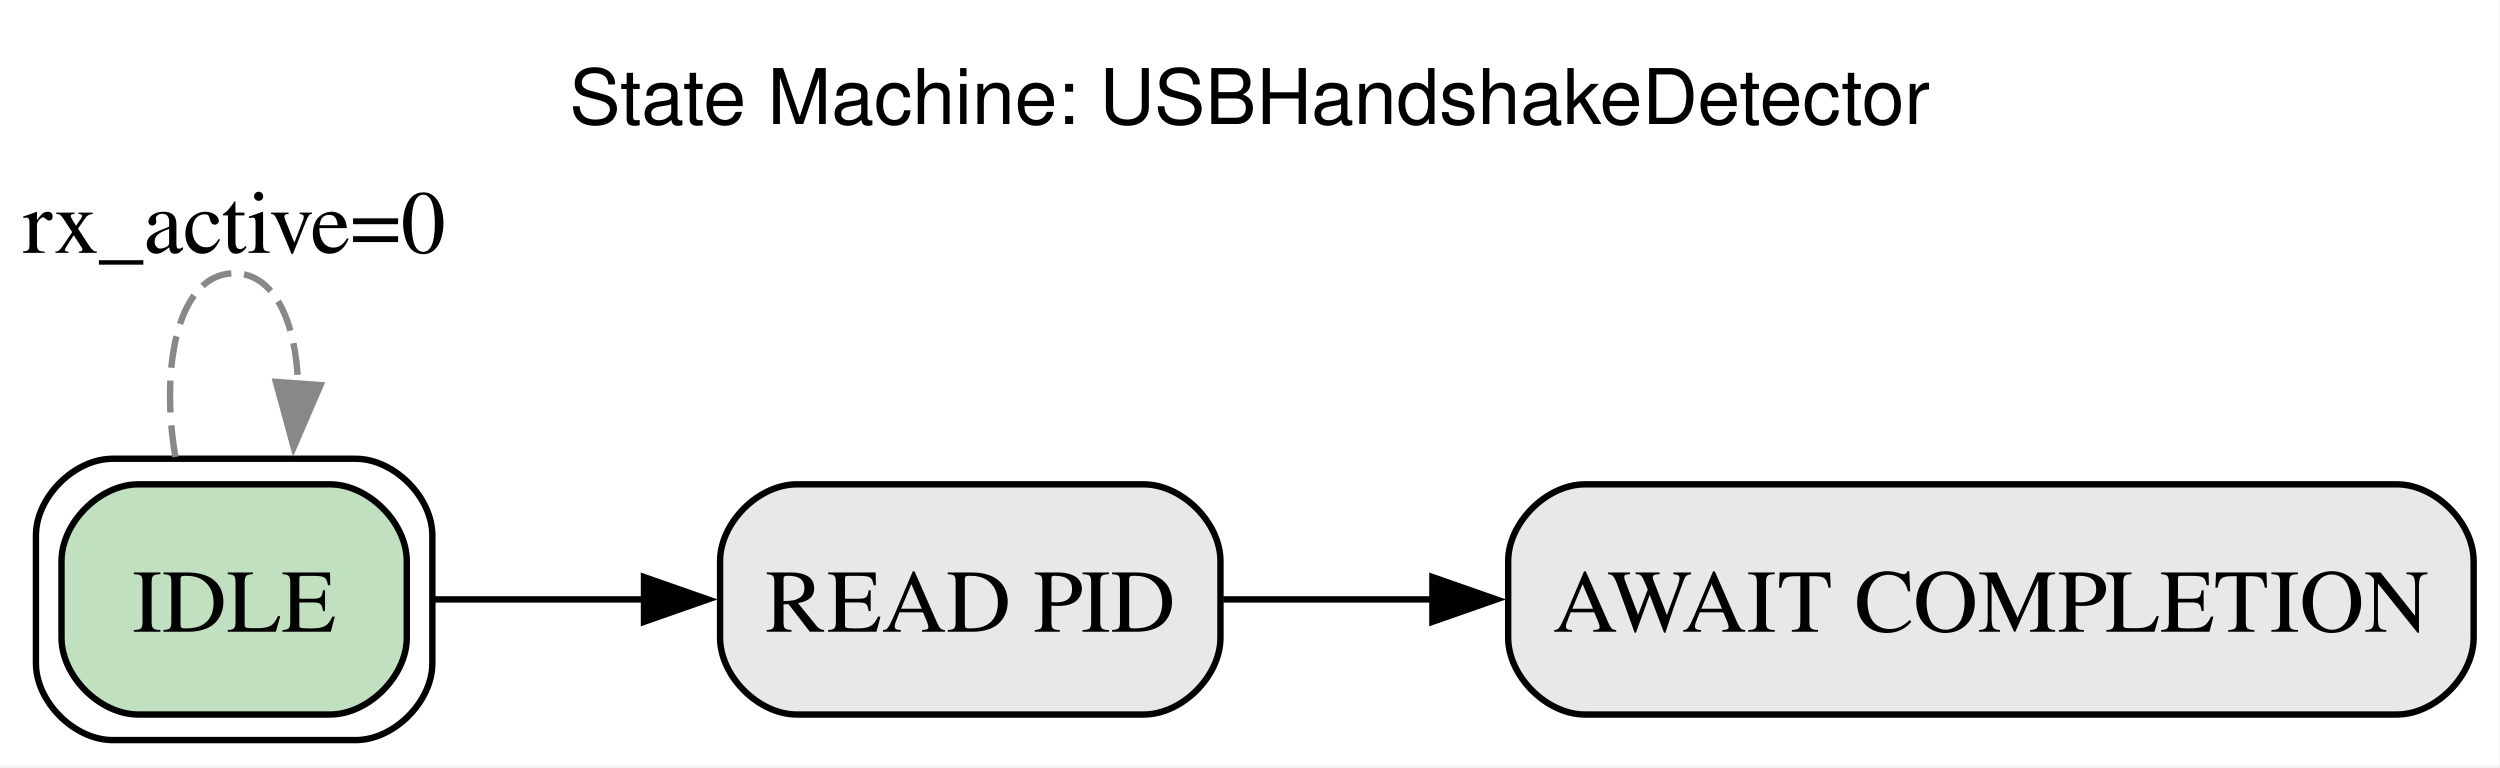
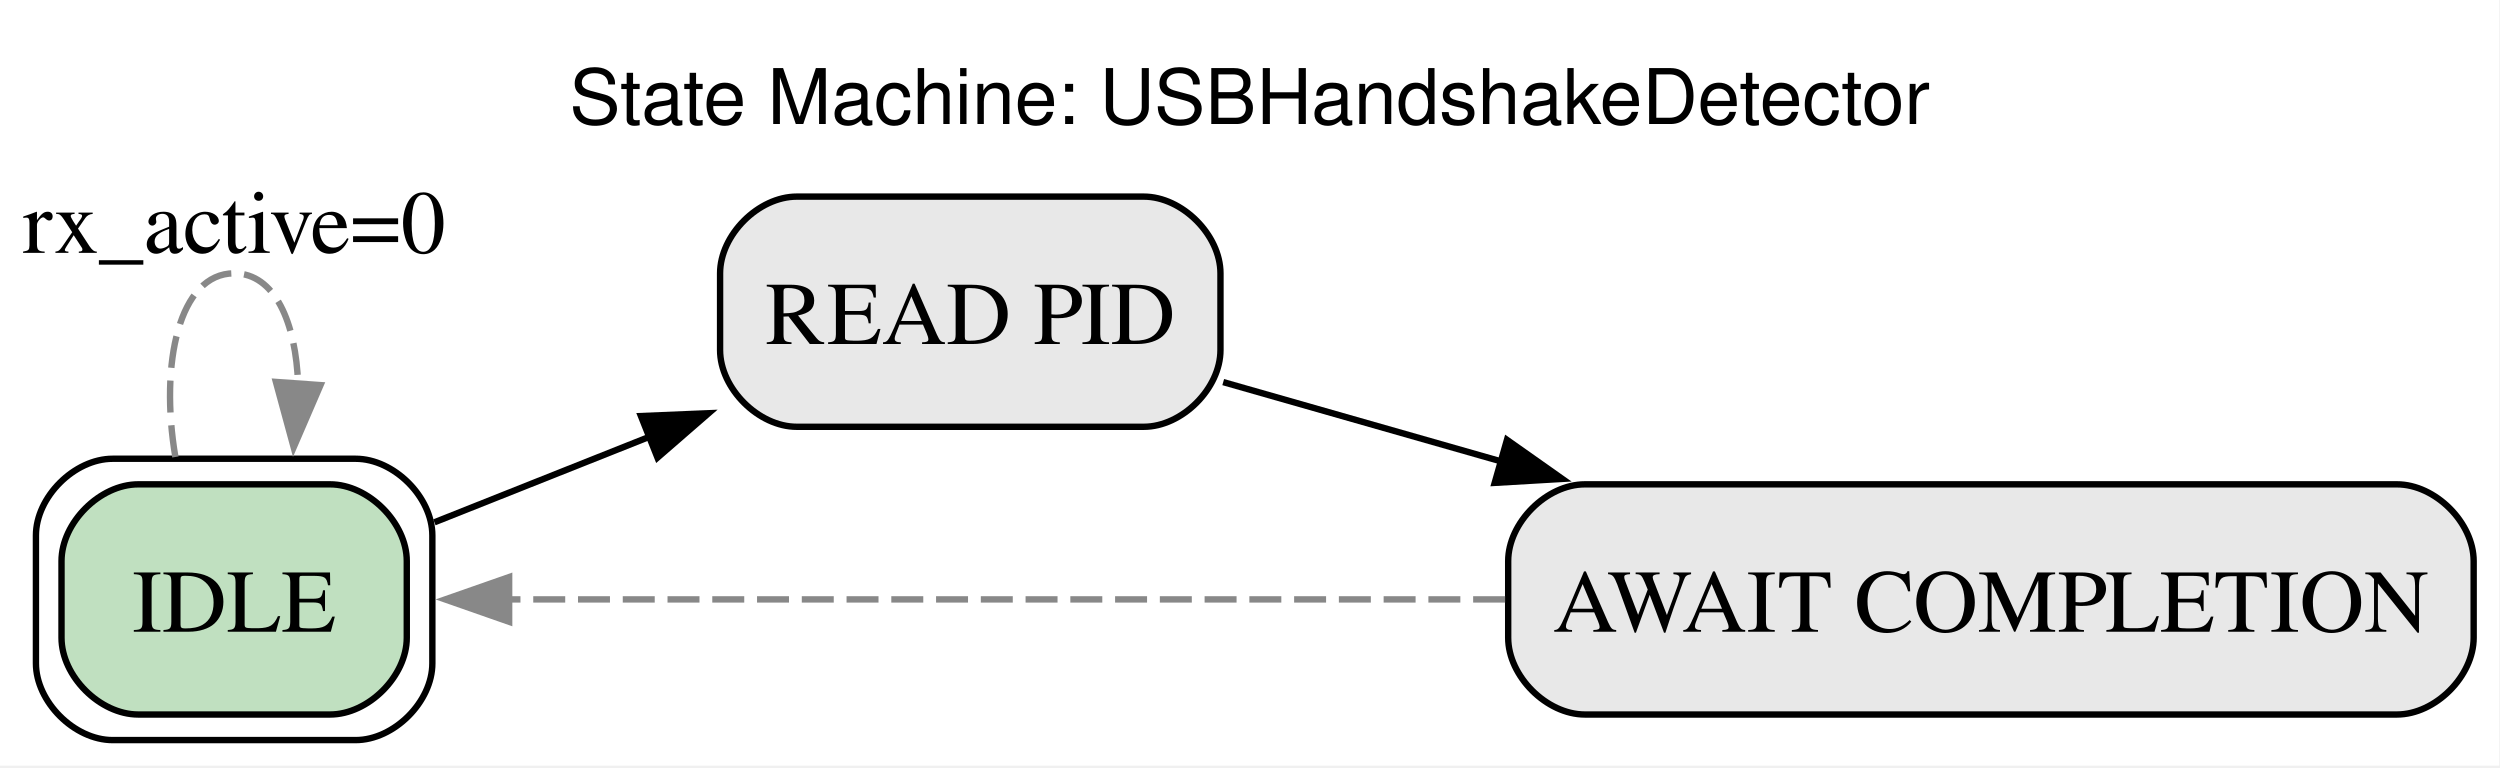
<svg xmlns="http://www.w3.org/2000/svg" width="391pt" height="120pt" viewBox="0.00 0.00 391.00 120.00">
  <g id="graph0" class="graph" transform="scale(1 1) rotate(0) translate(4 115.75)">
    <polygon fill="white" stroke="none" points="-4,4 -4,-115.75 386.88,-115.75 386.88,4 -4,4" />
    <text xml:space="preserve" text-anchor="middle" x="191.44" y="-96.35" font-family="Helvetica,sans-Serif" font-size="12.00">State Machine: USBHandshakeDetector</text>
    <g id="node1" class="node">
      <path fill="#c0e0c0" stroke="black" d="M47.62,-40C47.62,-40 17.62,-40 17.62,-40 11.62,-40 5.62,-34 5.62,-28 5.62,-28 5.62,-16 5.62,-16 5.62,-10 11.62,-4 17.62,-4 17.62,-4 47.62,-4 47.62,-4 53.62,-4 59.62,-10 59.62,-16 59.62,-16 59.62,-28 59.62,-28 59.62,-34 53.62,-40 47.62,-40" />
      <path fill="none" stroke="black" d="M51.62,-44C51.62,-44 13.62,-44 13.62,-44 7.62,-44 1.62,-38 1.62,-32 1.62,-32 1.62,-12 1.62,-12 1.62,-6 7.62,0 13.62,0 13.62,0 51.62,0 51.62,0 57.62,0 63.62,-6 63.62,-12 63.62,-12 63.62,-32 63.62,-32 63.62,-38 57.62,-44 51.62,-44" />
      <text xml:space="preserve" text-anchor="middle" x="32.62" y="-16.95" font-family="Times,serif" font-size="14.00">IDLE</text>
    </g>
-     <g id="edge3" class="edge">
+     <g id="edge4" class="edge">
      <path fill="none" stroke="#888888" stroke-dasharray="5,2" d="M23.43,-44.28C20.94,-58.88 24,-73 32.62,-73 38.96,-73 42.29,-65.38 42.63,-55.56" />
      <polygon fill="#888888" stroke="#888888" points="46.13,-55.52 41.93,-45.79 39.15,-56.02 46.13,-55.52" />
      <text xml:space="preserve" text-anchor="middle" x="32.62" y="-76.2" font-family="Times,serif" font-size="14.00">rx_active=0</text>
    </g>
    <g id="node2" class="node">
-       <path fill="#e8e8e8" stroke="black" d="M174.88,-40C174.88,-40 120.62,-40 120.62,-40 114.62,-40 108.62,-34 108.62,-28 108.62,-28 108.62,-16 108.62,-16 108.62,-10 114.62,-4 120.62,-4 120.62,-4 174.88,-4 174.88,-4 180.88,-4 186.88,-10 186.88,-16 186.88,-16 186.88,-28 186.88,-28 186.88,-34 180.88,-40 174.88,-40" />
-       <text xml:space="preserve" text-anchor="middle" x="147.75" y="-16.95" font-family="Times,serif" font-size="14.00">READ PID</text>
+       <path fill="#e8e8e8" stroke="black" d="M174.88,-85C174.88,-85 120.62,-85 120.62,-85 114.62,-85 108.62,-79 108.62,-73 108.62,-73 108.62,-61 108.62,-61 108.62,-55 114.62,-49 120.62,-49 120.62,-49 174.88,-49 174.88,-49 180.88,-49 186.88,-55 186.88,-61 186.88,-61 186.88,-73 186.88,-73 186.88,-79 180.88,-85 174.88,-85" />
+       <text xml:space="preserve" text-anchor="middle" x="147.75" y="-61.95" font-family="Times,serif" font-size="14.00">READ PID</text>
    </g>
    <g id="edge1" class="edge">
-       <path fill="none" stroke="black" d="M63.94,-22C74.04,-22 85.58,-22 96.77,-22" />
-       <polygon fill="black" stroke="black" points="96.72,-25.5 106.72,-22 96.72,-18.5 96.72,-25.5" />
+       <path fill="none" stroke="black" d="M63.94,-34.06C74.36,-38.21 86.31,-42.96 97.83,-47.54" />
+       <polygon fill="black" stroke="black" points="96.24,-50.68 106.83,-51.12 98.83,-44.17 96.24,-50.68" />
    </g>
    <g id="node3" class="node">
      <path fill="#e8e8e8" stroke="black" d="M370.88,-40C370.88,-40 243.88,-40 243.88,-40 237.88,-40 231.88,-34 231.88,-28 231.88,-28 231.88,-16 231.88,-16 231.88,-10 237.88,-4 243.88,-4 243.88,-4 370.88,-4 370.88,-4 376.88,-4 382.88,-10 382.88,-16 382.88,-16 382.88,-28 382.88,-28 382.88,-34 376.88,-40 370.88,-40" />
      <text xml:space="preserve" text-anchor="middle" x="307.38" y="-16.95" font-family="Times,serif" font-size="14.00">AWAIT COMPLETION</text>
    </g>
    <g id="edge2" class="edge">
-       <path fill="none" stroke="black" d="M187.31,-22C197.36,-22 208.6,-22 220.05,-22" />
-       <polygon fill="black" stroke="black" points="220.03,-25.5 230.03,-22 220.03,-18.5 220.03,-25.5" />
+       <path fill="none" stroke="black" d="M187.31,-55.99C200.51,-52.22 215.77,-47.87 230.87,-43.56" />
+       <polygon fill="black" stroke="black" points="231.69,-46.96 240.35,-40.85 229.77,-40.23 231.69,-46.96" />
+     </g>
+     <g id="edge3" class="edge">
+       <path fill="none" stroke="#888888" stroke-dasharray="5,2" d="M231.4,-22C181.14,-22 116.82,-22 75.42,-22" />
+       <polygon fill="#888888" stroke="#888888" points="75.63,-18.5 65.63,-22 75.63,-25.5 75.63,-18.5" />
    </g>
  </g>
</svg>
